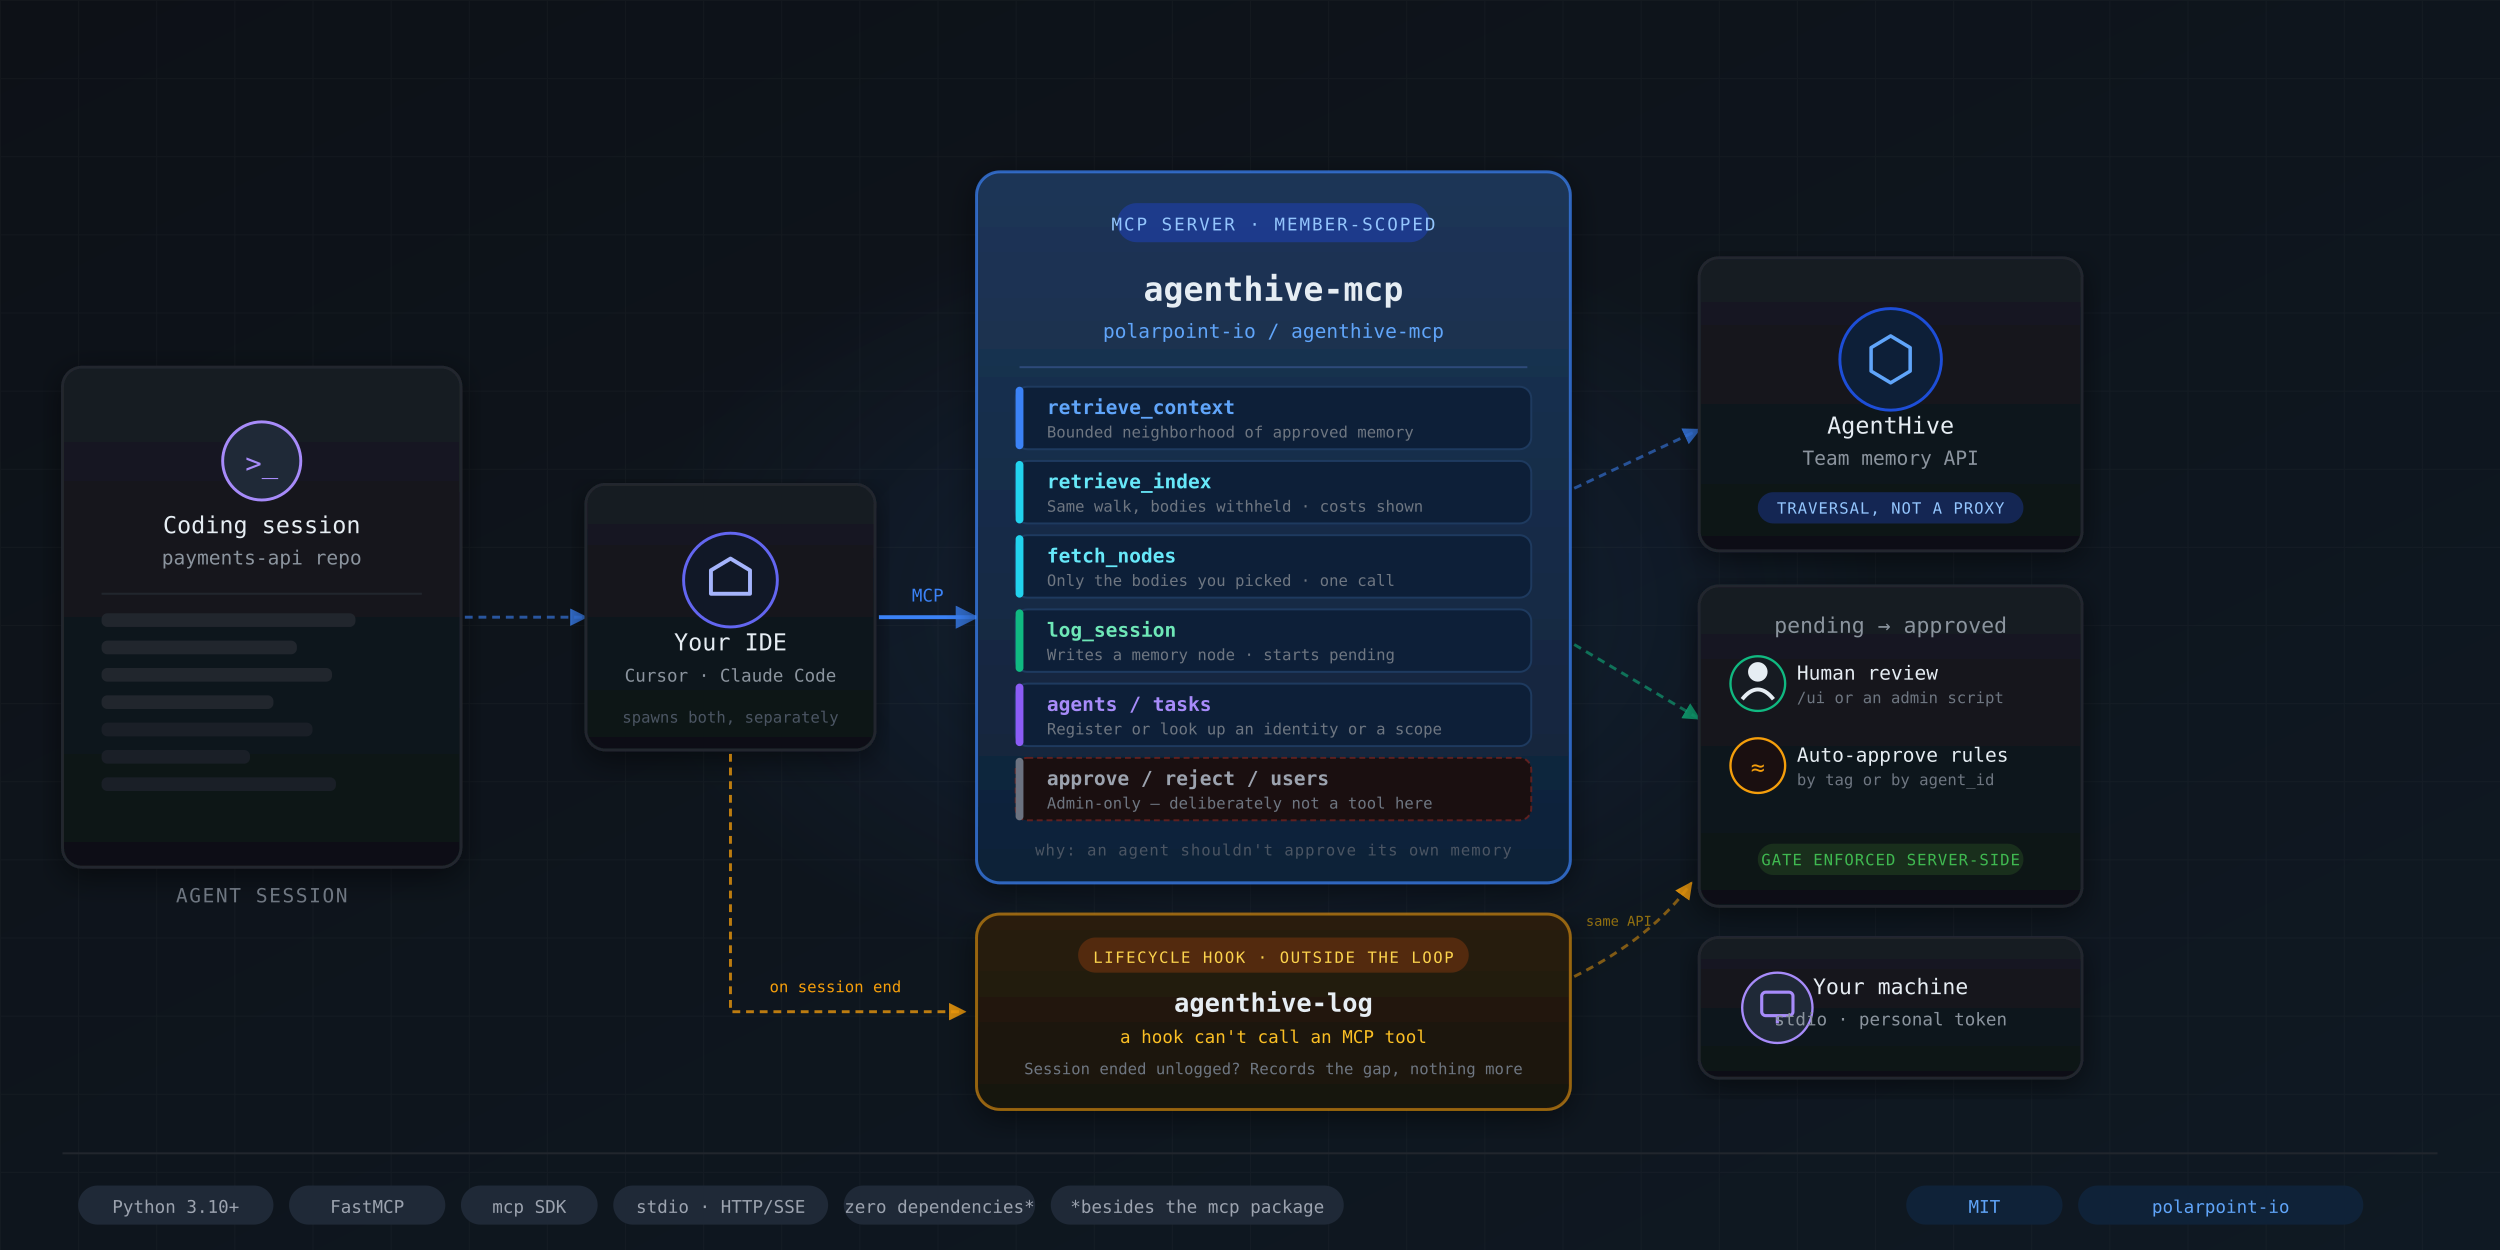
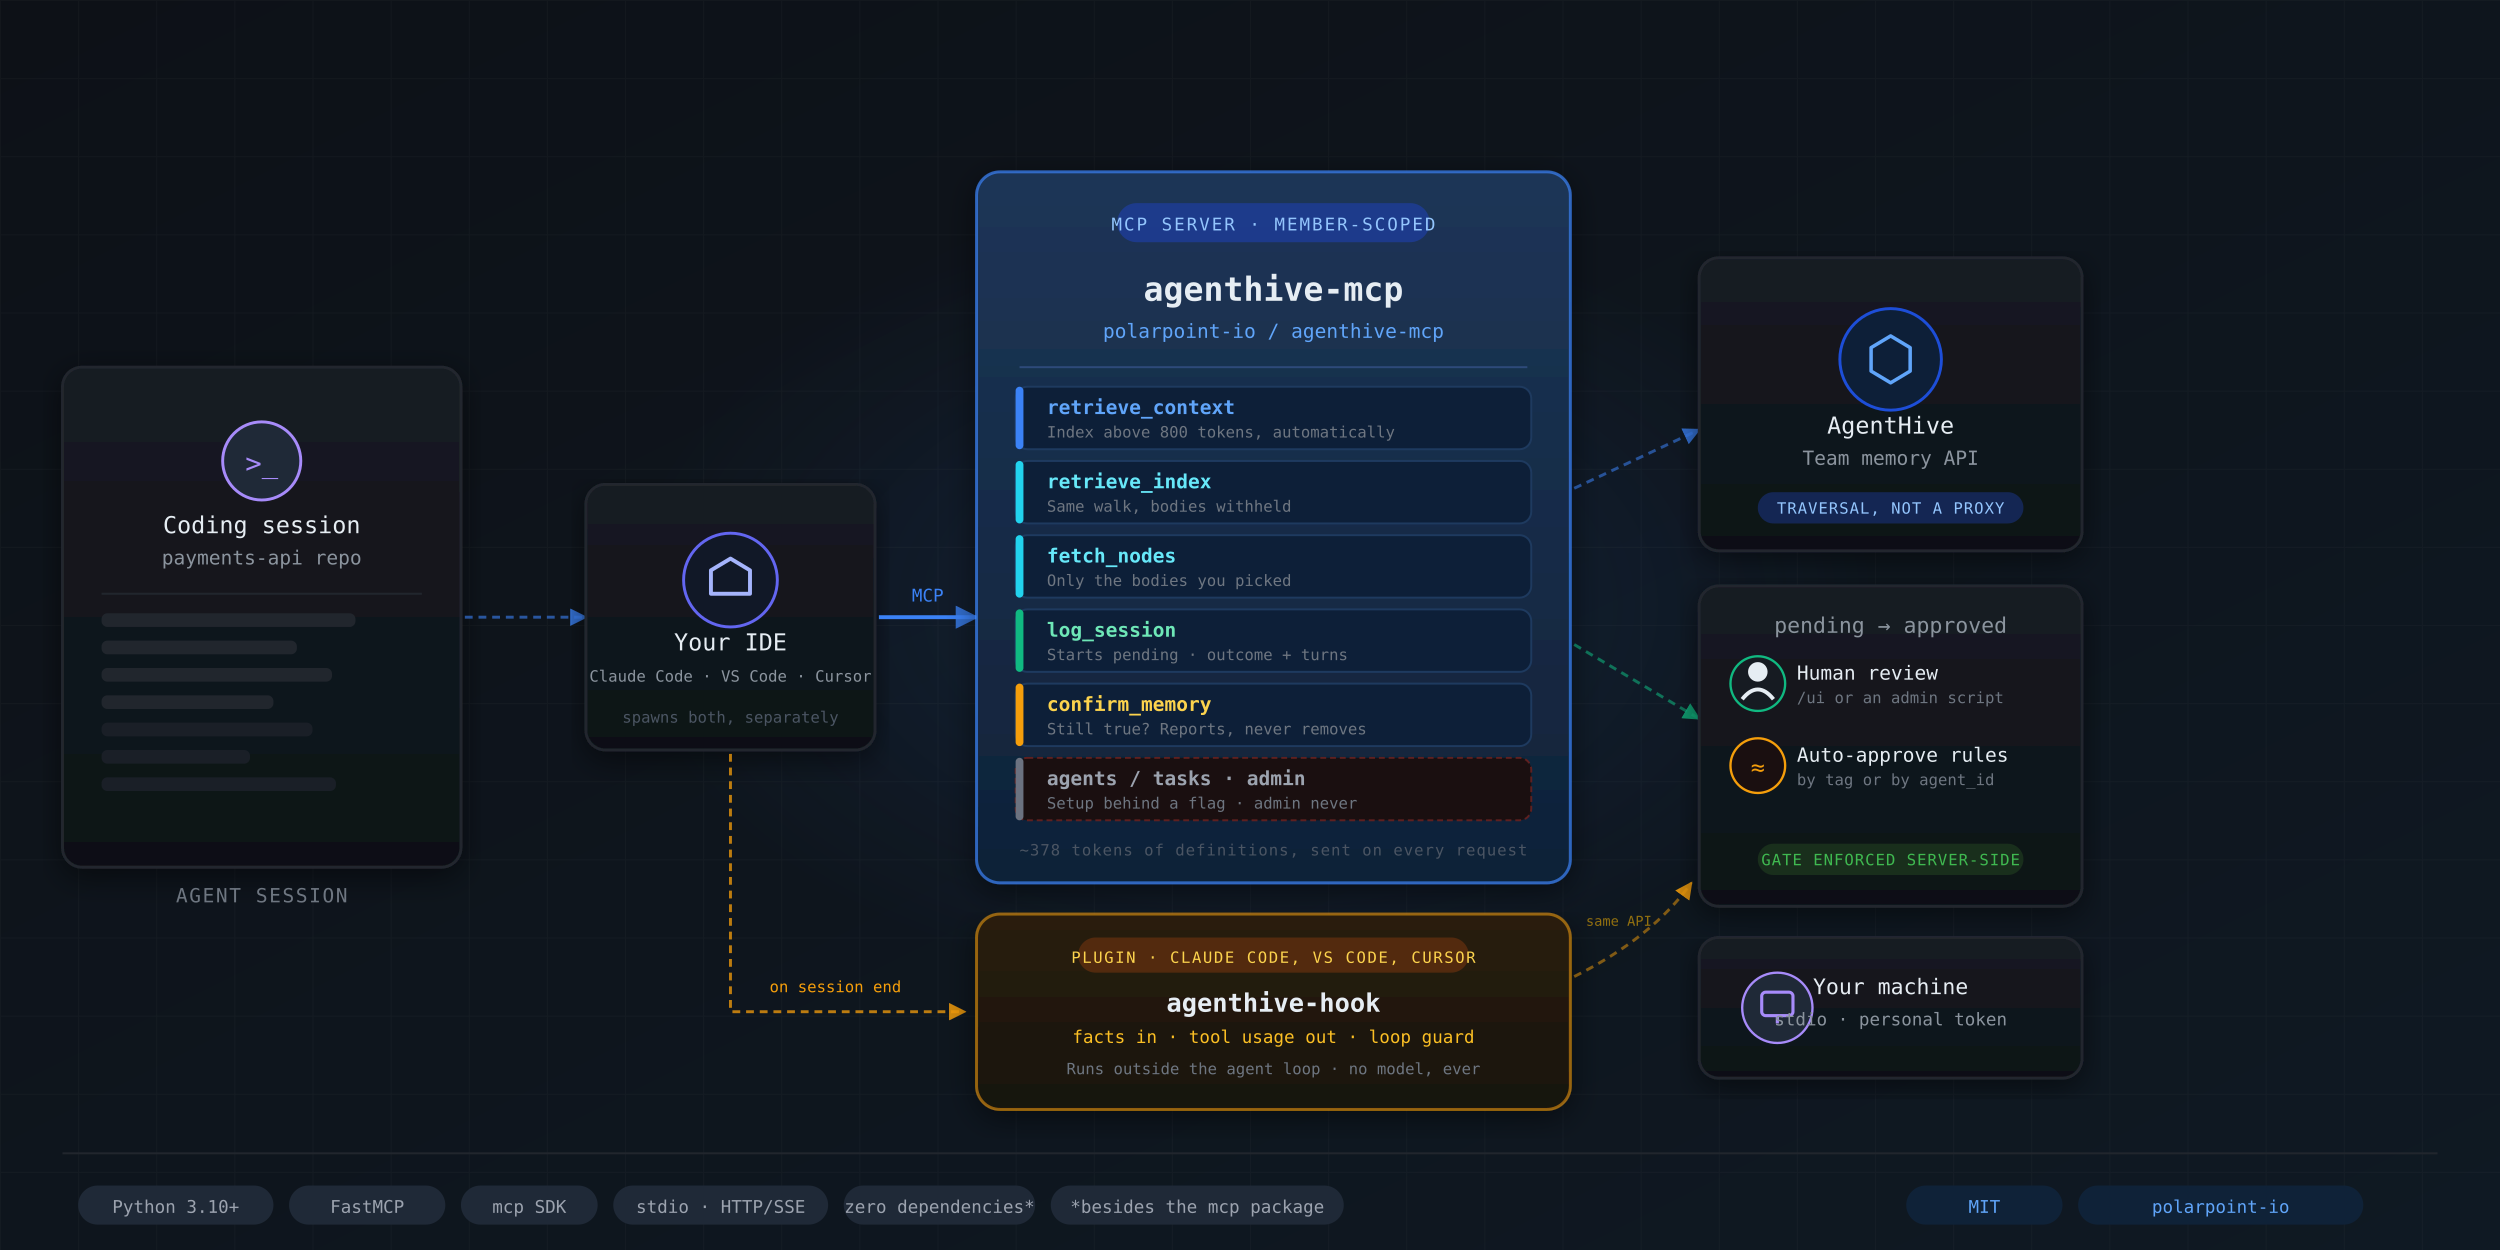
<svg xmlns="http://www.w3.org/2000/svg" viewBox="0 0 1280 640" font-family="ui-monospace, 'Cascadia Code', 'Fira Code', monospace">
  <defs>
    <linearGradient id="bg" x1="0" y1="0" x2="1" y2="1">
      <stop offset="0%" stop-color="#0d1117" />
      <stop offset="100%" stop-color="#0f1923" />
    </linearGradient>
    <radialGradient id="centreGlow" cx="50%" cy="50%" r="50%">
      <stop offset="0%" stop-color="#3b82f6" stop-opacity="0.12" />
      <stop offset="100%" stop-color="#3b82f6" stop-opacity="0" />
    </radialGradient>
    <linearGradient id="cardGrad" x1="0" y1="0" x2="0" y2="1">
      <stop offset="0%" stop-color="#161b22" />
      <stop offset="100%" stop-color="#0d1117" />
    </linearGradient>
    <linearGradient id="blueCard" x1="0" y1="0" x2="0" y2="1">
      <stop offset="0%" stop-color="#1d3557" />
      <stop offset="100%" stop-color="#0f2238" />
    </linearGradient>
    <pattern id="grid" width="40" height="40" patternUnits="userSpaceOnUse">
      <path d="M 40 0 L 0 0 0 40" fill="none" stroke="#ffffff" stroke-opacity="0.025" stroke-width="1" />
    </pattern>
    <marker id="arrow" viewBox="0 0 10 10" refX="9" refY="5" markerWidth="6" markerHeight="6" orient="auto-start-reverse">
      <path d="M 0 0 L 10 5 L 0 10 z" fill="#3b82f6" opacity="0.8" />
    </marker>
    <marker id="arrow-amber" viewBox="0 0 10 10" refX="9" refY="5" markerWidth="6" markerHeight="6" orient="auto-start-reverse">
      <path d="M 0 0 L 10 5 L 0 10 z" fill="#f59e0b" opacity="0.85" />
    </marker>
    <linearGradient id="hookCard" x1="0" y1="0" x2="0" y2="1">
      <stop offset="0%" stop-color="#2a1f0d" />
      <stop offset="100%" stop-color="#17120a" />
    </linearGradient>
    <marker id="arrow-green" viewBox="0 0 10 10" refX="9" refY="5" markerWidth="6" markerHeight="6" orient="auto-start-reverse">
      <path d="M 0 0 L 10 5 L 0 10 z" fill="#10b981" opacity="0.8" />
    </marker>
    <filter id="shadow" x="-5%" y="-5%" width="110%" height="120%">
      <feDropShadow dx="0" dy="4" stdDeviation="8" flood-color="#000000" flood-opacity="0.5" />
    </filter>
  </defs>
  <rect width="1280" height="640" fill="url(#bg)" />
  <rect width="1280" height="640" fill="url(#grid)" />
  <ellipse cx="640" cy="310" rx="320" ry="200" fill="url(#centreGlow)" />
  <g filter="url(#shadow)">
    <rect x="32" y="188" width="204" height="256" rx="10" fill="url(#cardGrad)" stroke="#21262d" stroke-width="1.5" />
  </g>
  <circle cx="134" cy="236" r="20" fill="#1f2937" stroke="#a78bfa" stroke-width="1.5" />
  <text x="134" y="242" text-anchor="middle" font-size="14" fill="#a78bfa">&gt;_</text>
  <text x="134" y="273" text-anchor="middle" font-size="12" fill="#e6edf3">Coding session</text>
  <text x="134" y="289" text-anchor="middle" font-size="10" fill="#8b949e">payments-api repo</text>
  <line x1="52" y1="304" x2="216" y2="304" stroke="#21262d" stroke-width="1" />
  <rect x="52" y="314" width="130" height="7" rx="3" fill="#21262d" />
  <rect x="52" y="328" width="100" height="7" rx="3" fill="#21262d" />
  <rect x="52" y="342" width="118" height="7" rx="3" fill="#21262d" />
  <rect x="52" y="356" width="88" height="7" rx="3" fill="#21262d" />
  <rect x="52" y="370" width="108" height="7" rx="3" fill="#1a1f27" />
  <rect x="52" y="384" width="76" height="7" rx="3" fill="#1a1f27" />
  <rect x="52" y="398" width="120" height="7" rx="3" fill="#1a1f27" />
  <text x="134" y="462" text-anchor="middle" font-size="10" fill="#6e7681" letter-spacing="0.8">AGENT SESSION</text>
  <line x1="238" y1="316" x2="300" y2="316" stroke="#3b82f6" stroke-width="1.5" stroke-opacity="0.6" marker-end="url(#arrow)" stroke-dasharray="4 3" />
  <g filter="url(#shadow)">
    <rect x="300" y="248" width="148" height="136" rx="10" fill="url(#cardGrad)" stroke="#21262d" stroke-width="1.5" />
  </g>
  <circle cx="374" cy="297" r="24" fill="#111827" stroke="#6366f1" stroke-width="1.5" />
  <path d="M 364 292 L 374 286 L 384 292 L 384 304 L 364 304 Z" fill="none" stroke="#a5b4fc" stroke-width="2" stroke-linejoin="round" />
  <text x="374" y="333" text-anchor="middle" font-size="12" fill="#e6edf3">Your IDE</text>
-   <text x="374" y="349" text-anchor="middle" font-size="9" fill="#8b949e">Cursor · Claude Code</text>
+   <text x="374" y="349" text-anchor="middle" font-size="8" fill="#8b949e">Claude Code · VS Code · Cursor</text>
  <text x="374" y="370" text-anchor="middle" font-size="8" fill="#4b5563">spawns both, separately</text>
  <line x1="450" y1="316" x2="500" y2="316" stroke="#3b82f6" stroke-width="2" marker-end="url(#arrow)" />
  <text x="475" y="308" text-anchor="middle" font-size="9" fill="#3b82f6">MCP</text>
  <path d="M 374 386 L 374 518 L 494 518" fill="none" stroke="#f59e0b" stroke-width="1.5" stroke-opacity="0.75" stroke-dasharray="4 3" marker-end="url(#arrow-amber)" />
  <text x="394" y="508" font-size="8" fill="#f59e0b">on session end</text>
  <g filter="url(#shadow)">
    <rect x="500" y="88" width="304" height="364" rx="12" fill="url(#blueCard)" stroke="#3b82f6" stroke-width="1.5" stroke-opacity="0.7" />
  </g>
  <rect x="572" y="104" width="160" height="20" rx="10" fill="#1e40af" fill-opacity="0.6" />
  <text x="652" y="118" text-anchor="middle" font-size="9" fill="#93c5fd" letter-spacing="1">MCP SERVER · MEMBER-SCOPED</text>
  <text x="652" y="154" text-anchor="middle" font-size="17" fill="#e6edf3" font-weight="bold">agenthive-mcp</text>
  <text x="652" y="173" text-anchor="middle" font-size="10" fill="#60a5fa">polarpoint-io / agenthive-mcp</text>
  <line x1="522" y1="188" x2="782" y2="188" stroke="#2d4a7a" stroke-width="1" />
  <rect x="520" y="198" width="264" height="32" rx="6" fill="#0d1f38" stroke="#1e3a5f" stroke-width="1" />
  <rect x="520" y="198" width="4" height="32" rx="2" fill="#3b82f6" />
  <text x="536" y="212" font-size="10" fill="#60a5fa" font-weight="bold">retrieve_context</text>
-   <text x="536" y="224" font-size="8" fill="#6e7681">Bounded neighborhood of approved memory</text>
+   <text x="536" y="224" font-size="8" fill="#6e7681">Index above 800 tokens, automatically</text>
  <rect x="520" y="236" width="264" height="32" rx="6" fill="#0d1f38" stroke="#1e3a5f" stroke-width="1" />
  <rect x="520" y="236" width="4" height="32" rx="2" fill="#22d3ee" />
  <text x="536" y="250" font-size="10" fill="#67e8f9" font-weight="bold">retrieve_index</text>
-   <text x="536" y="262" font-size="8" fill="#6e7681">Same walk, bodies withheld · costs shown</text>
+   <text x="536" y="262" font-size="8" fill="#6e7681">Same walk, bodies withheld</text>
  <rect x="520" y="274" width="264" height="32" rx="6" fill="#0d1f38" stroke="#1e3a5f" stroke-width="1" />
  <rect x="520" y="274" width="4" height="32" rx="2" fill="#22d3ee" />
  <text x="536" y="288" font-size="10" fill="#67e8f9" font-weight="bold">fetch_nodes</text>
-   <text x="536" y="300" font-size="8" fill="#6e7681">Only the bodies you picked · one call</text>
+   <text x="536" y="300" font-size="8" fill="#6e7681">Only the bodies you picked</text>
  <rect x="520" y="312" width="264" height="32" rx="6" fill="#0d1f38" stroke="#1e3a5f" stroke-width="1" />
  <rect x="520" y="312" width="4" height="32" rx="2" fill="#10b981" />
  <text x="536" y="326" font-size="10" fill="#6ee7b7" font-weight="bold">log_session</text>
-   <text x="536" y="338" font-size="8" fill="#6e7681">Writes a memory node · starts pending</text>
+   <text x="536" y="338" font-size="8" fill="#6e7681">Starts pending · outcome + turns</text>
  <rect x="520" y="350" width="264" height="32" rx="6" fill="#0d1f38" stroke="#1e3a5f" stroke-width="1" />
-   <rect x="520" y="350" width="4" height="32" rx="2" fill="#8b5cf6" />
-   <text x="536" y="364" font-size="10" fill="#a78bfa" font-weight="bold">agents / tasks</text>
-   <text x="536" y="376" font-size="8" fill="#6e7681">Register or look up an identity or a scope</text>
+   <rect x="520" y="350" width="4" height="32" rx="2" fill="#f59e0b" />
+   <text x="536" y="364" font-size="10" fill="#fcd34d" font-weight="bold">confirm_memory</text>
+   <text x="536" y="376" font-size="8" fill="#6e7681">Still true? Reports, never removes</text>
  <rect x="520" y="388" width="264" height="32" rx="6" fill="#1a0f10" stroke="#5f2020" stroke-width="1" stroke-dasharray="3 2" />
  <rect x="520" y="388" width="4" height="32" rx="2" fill="#6b7280" />
-   <text x="536" y="402" font-size="10" fill="#9ca3af" font-weight="bold">approve / reject / users</text>
-   <text x="536" y="414" font-size="8" fill="#6e7681">Admin-only — deliberately not a tool here</text>
-   <text x="652" y="438" text-anchor="middle" font-size="8" fill="#4b5563" letter-spacing="0.5">why: an agent shouldn't approve its own memory</text>
+   <text x="536" y="402" font-size="10" fill="#9ca3af" font-weight="bold">agents / tasks · admin</text>
+   <text x="536" y="414" font-size="8" fill="#6e7681">Setup behind a flag · admin never</text>
+   <text x="652" y="438" text-anchor="middle" font-size="8" fill="#4b5563" letter-spacing="0.5">~378 tokens of definitions, sent on every request</text>
  <g filter="url(#shadow)">
    <rect x="500" y="468" width="304" height="100" rx="12" fill="url(#hookCard)" stroke="#f59e0b" stroke-width="1.5" stroke-opacity="0.55" />
  </g>
  <rect x="552" y="480" width="200" height="18" rx="9" fill="#78350f" fill-opacity="0.55" />
-   <text x="652" y="493" text-anchor="middle" font-size="8" fill="#fcd34d" letter-spacing="0.8">LIFECYCLE HOOK · OUTSIDE THE LOOP</text>
-   <text x="652" y="518" text-anchor="middle" font-size="13" fill="#e6edf3" font-weight="bold">agenthive-log</text>
-   <text x="652" y="534" text-anchor="middle" font-size="9" fill="#fbbf24">a hook can't call an MCP tool</text>
-   <text x="652" y="550" text-anchor="middle" font-size="8" fill="#6e7681">Session ended unlogged? Records the gap, nothing more</text>
+   <text x="652" y="493" text-anchor="middle" font-size="8" fill="#fcd34d" letter-spacing="0.8">PLUGIN · CLAUDE CODE, VS CODE, CURSOR</text>
+   <text x="652" y="518" text-anchor="middle" font-size="13" fill="#e6edf3" font-weight="bold">agenthive-hook</text>
+   <text x="652" y="534" text-anchor="middle" font-size="9" fill="#fbbf24">facts in · tool usage out · loop guard</text>
+   <text x="652" y="550" text-anchor="middle" font-size="8" fill="#6e7681">Runs outside the agent loop · no model, ever</text>
  <line x1="806" y1="250" x2="870" y2="220" stroke="#3b82f6" stroke-width="1.5" stroke-opacity="0.55" marker-end="url(#arrow)" stroke-dasharray="4 3" />
  <line x1="806" y1="330" x2="870" y2="368" stroke="#10b981" stroke-width="1.5" stroke-opacity="0.55" marker-end="url(#arrow-green)" stroke-dasharray="4 3" />
  <path d="M 806 500 Q 846 480 866 452" fill="none" stroke="#f59e0b" stroke-width="1.5" stroke-opacity="0.5" marker-end="url(#arrow-amber)" stroke-dasharray="4 3" />
  <text x="812" y="474" font-size="7" fill="#92700f">same API</text>
  <g filter="url(#shadow)">
    <rect x="870" y="132" width="196" height="150" rx="10" fill="url(#cardGrad)" stroke="#21262d" stroke-width="1.5" />
  </g>
  <circle cx="968" cy="184" r="26" fill="#0d1f38" stroke="#1d4ed8" stroke-width="1.5" />
  <path d="M 958 178 L 968 172 L 978 178 L 978 190 L 968 196 L 958 190 Z" fill="none" stroke="#60a5fa" stroke-width="1.8" stroke-linejoin="round" />
  <text x="968" y="222" text-anchor="middle" font-size="12" fill="#e6edf3">AgentHive</text>
  <text x="968" y="238" text-anchor="middle" font-size="10" fill="#8b949e">Team memory API</text>
  <rect x="900" y="252" width="136" height="16" rx="8" fill="#1e40af" fill-opacity="0.4" />
  <text x="968" y="263" text-anchor="middle" font-size="8" fill="#93c5fd" letter-spacing="0.5">TRAVERSAL, NOT A PROXY</text>
  <g filter="url(#shadow)">
    <rect x="870" y="300" width="196" height="164" rx="10" fill="url(#cardGrad)" stroke="#21262d" stroke-width="1.5" />
  </g>
  <text x="968" y="324" text-anchor="middle" font-size="11" fill="#8b949e">pending → approved</text>
  <circle cx="900" cy="350" r="14" fill="#161b22" stroke="#10b981" stroke-width="1.2" />
  <circle cx="900" cy="344" r="5" fill="#e6edf3" />
  <path d="M 892 358 Q 900 348 908 358" fill="none" stroke="#e6edf3" stroke-width="2" />
  <text x="920" y="348" font-size="10" fill="#e6edf3">Human review</text>
  <text x="920" y="360" font-size="8" fill="#6e7681">/ui or an admin script</text>
  <circle cx="900" cy="392" r="14" fill="#1a0f10" stroke="#f59e0b" stroke-width="1.2" />
  <text x="900" y="397" text-anchor="middle" font-size="12" fill="#f59e0b">≈</text>
  <text x="920" y="390" font-size="10" fill="#e6edf3">Auto-approve rules</text>
  <text x="920" y="402" font-size="8" fill="#6e7681">by tag or by agent_id</text>
  <rect x="900" y="432" width="136" height="16" rx="8" fill="#1f3a1f" fill-opacity="0.7" />
  <text x="968" y="443" text-anchor="middle" font-size="8" fill="#3fb950" letter-spacing="0.5">GATE ENFORCED SERVER-SIDE</text>
  <g filter="url(#shadow)">
    <rect x="870" y="480" width="196" height="72" rx="10" fill="url(#cardGrad)" stroke="#21262d" stroke-width="1.5" />
  </g>
  <circle cx="910" cy="516" r="18" fill="#1f2937" stroke="#a78bfa" stroke-width="1.2" />
  <rect x="902" y="508" width="16" height="12" rx="2" fill="none" stroke="#a78bfa" stroke-width="1.6" />
  <line x1="910" y1="520" x2="910" y2="524" stroke="#a78bfa" stroke-width="1.6" />
  <text x="968" y="509" text-anchor="middle" font-size="11" fill="#e6edf3">Your machine</text>
  <text x="968" y="525" text-anchor="middle" font-size="9" fill="#8b949e">stdio · personal token</text>
  <rect x="32" y="590" width="1216" height="1" fill="#21262d" />
  <g transform="translate(40,607)">
    <rect width="100" height="20" rx="10" fill="#1f2937" />
    <text x="50" y="14" text-anchor="middle" font-size="9" fill="#9ca3af">Python 3.10+</text>
  </g>
  <g transform="translate(148,607)">
    <rect width="80" height="20" rx="10" fill="#1f2937" />
    <text x="40" y="14" text-anchor="middle" font-size="9" fill="#9ca3af">FastMCP</text>
  </g>
  <g transform="translate(236,607)">
    <rect width="70" height="20" rx="10" fill="#1f2937" />
    <text x="35" y="14" text-anchor="middle" font-size="9" fill="#9ca3af">mcp SDK</text>
  </g>
  <g transform="translate(314,607)">
    <rect width="110" height="20" rx="10" fill="#1f2937" />
    <text x="55" y="14" text-anchor="middle" font-size="9" fill="#9ca3af">stdio · HTTP/SSE</text>
  </g>
  <g transform="translate(432,607)">
    <rect width="98" height="20" rx="10" fill="#1f2937" />
    <text x="49" y="14" text-anchor="middle" font-size="9" fill="#9ca3af">zero dependencies*</text>
  </g>
  <g transform="translate(538,607)">
    <rect width="150" height="20" rx="10" fill="#1f2937" />
    <text x="75" y="14" text-anchor="middle" font-size="9" fill="#9ca3af">*besides the mcp package</text>
  </g>
  <g transform="translate(976,607)">
    <rect width="80" height="20" rx="10" fill="#0f2238" />
    <text x="40" y="14" text-anchor="middle" font-size="9" fill="#60a5fa">MIT</text>
  </g>
  <g transform="translate(1064,607)">
    <rect width="146" height="20" rx="10" fill="#0f2238" />
    <text x="73" y="14" text-anchor="middle" font-size="9" fill="#60a5fa">polarpoint-io</text>
  </g>
</svg>
